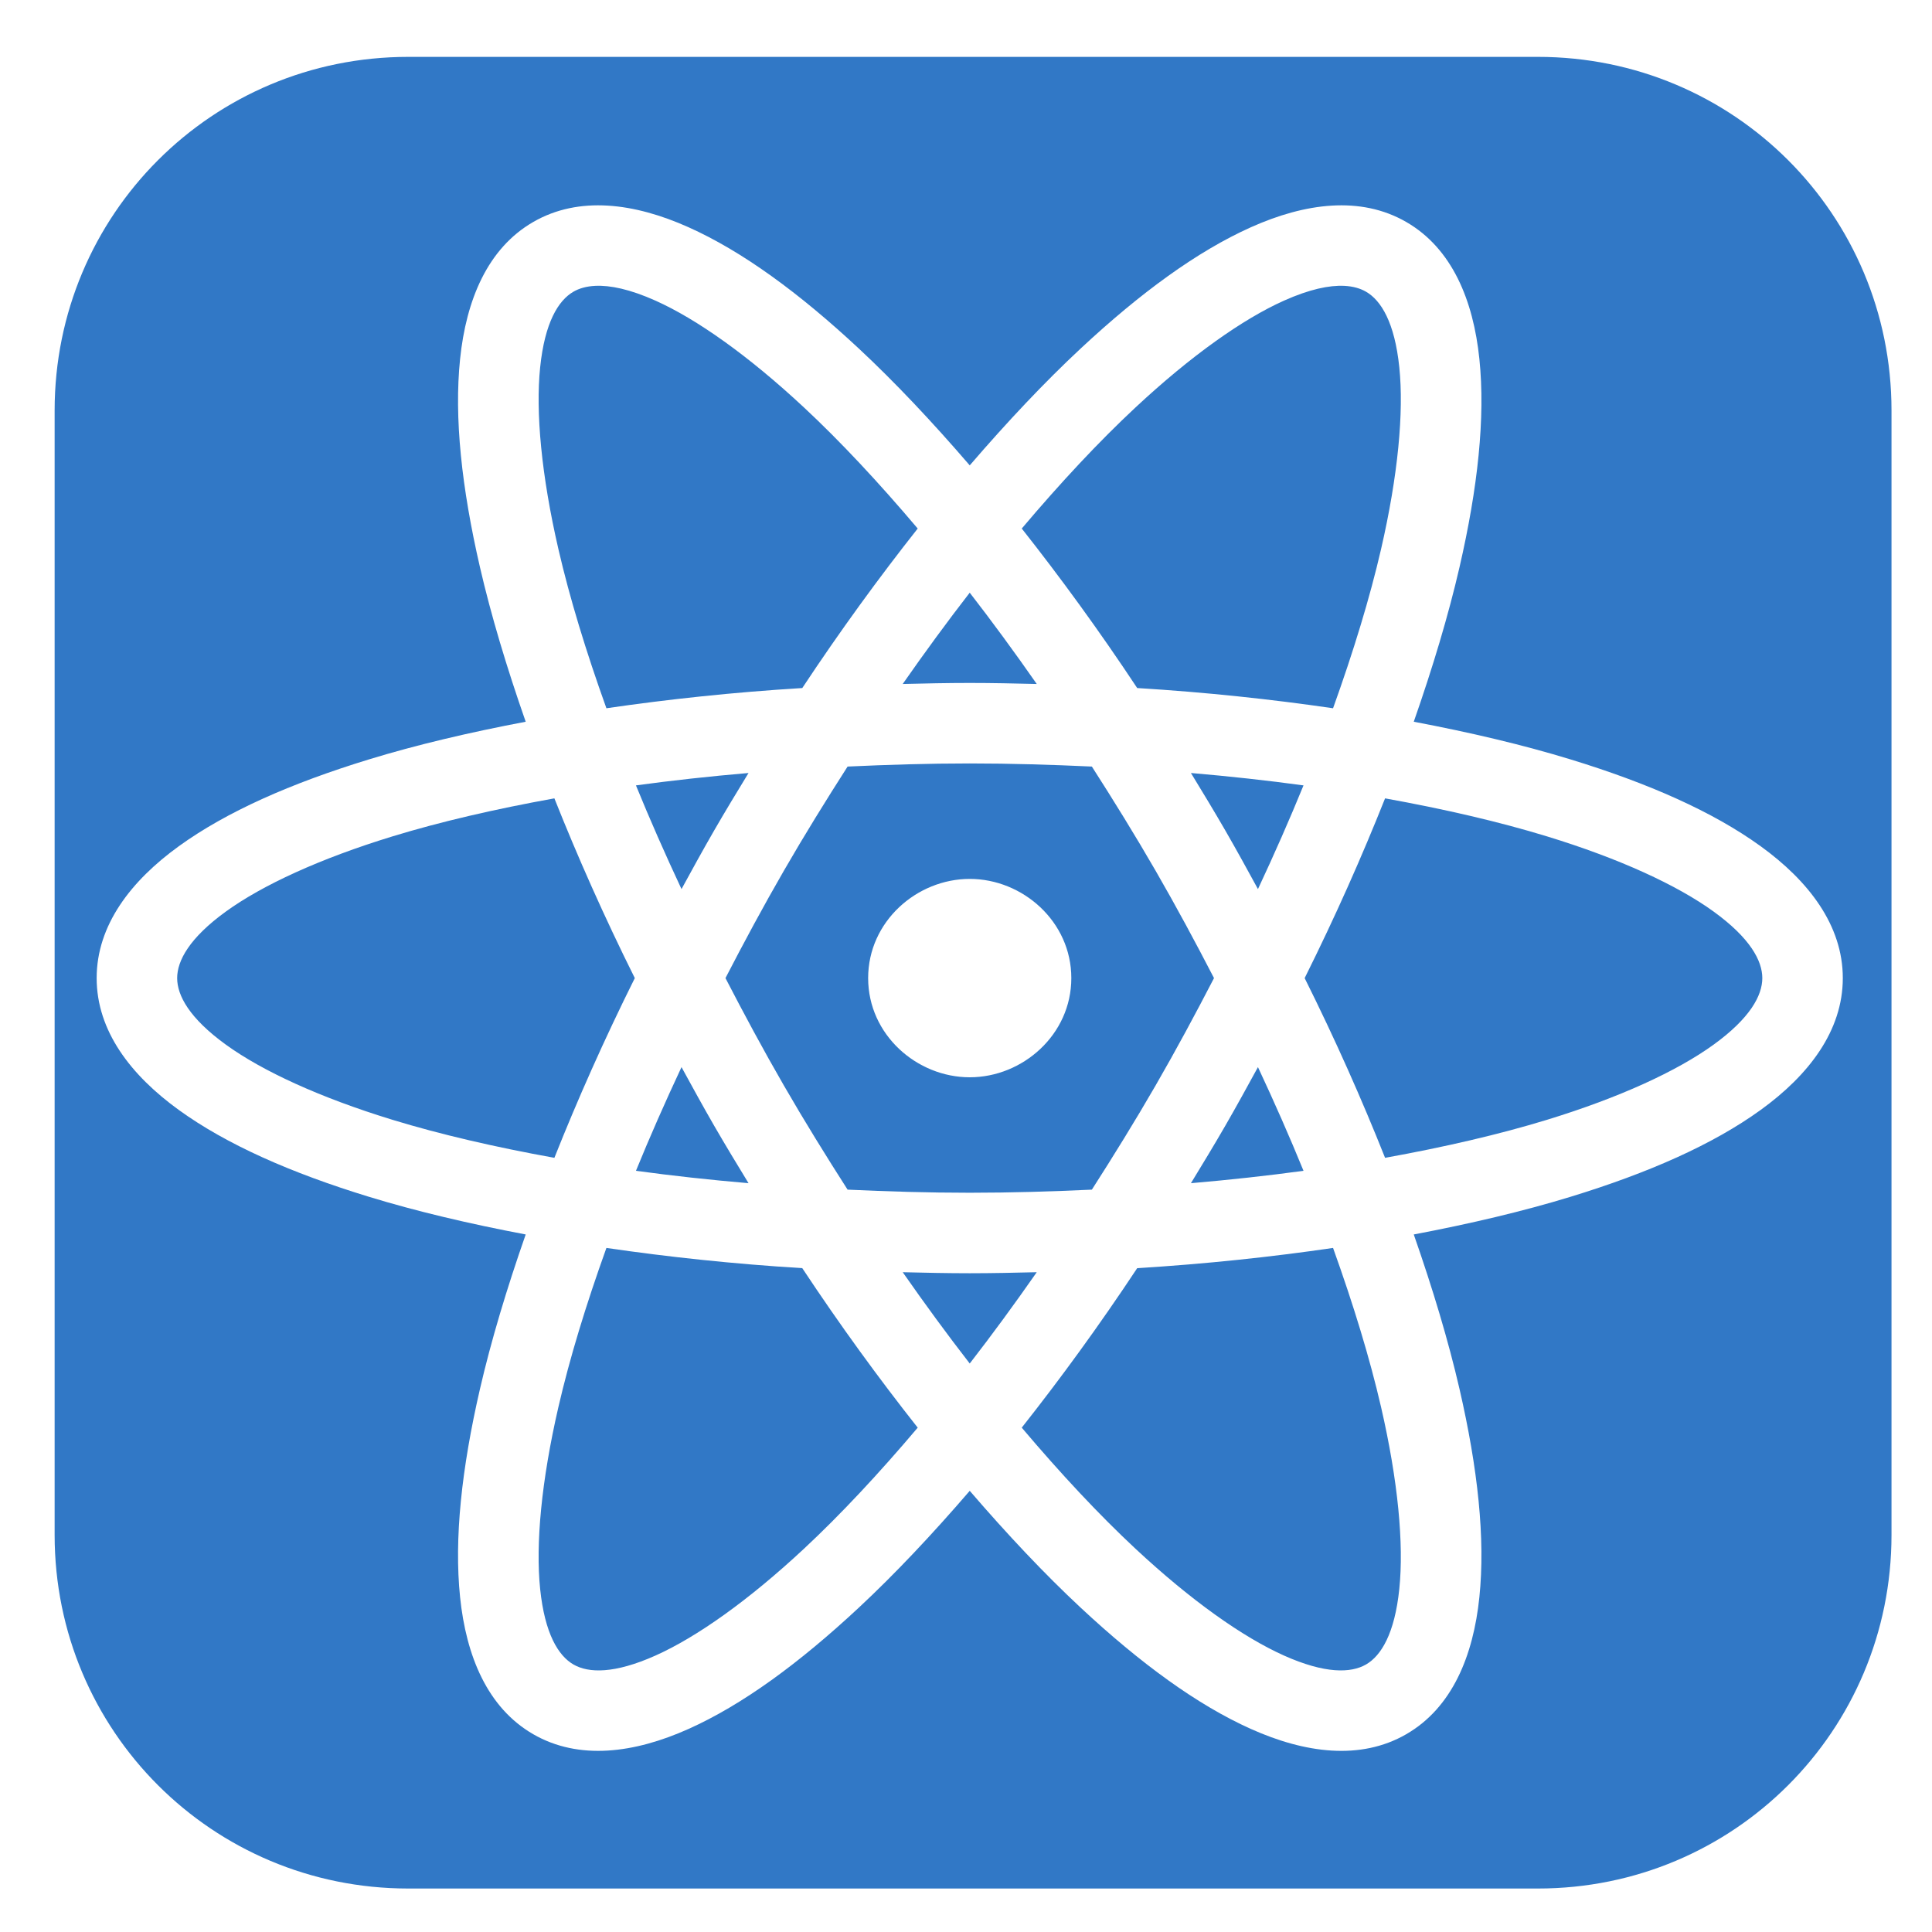
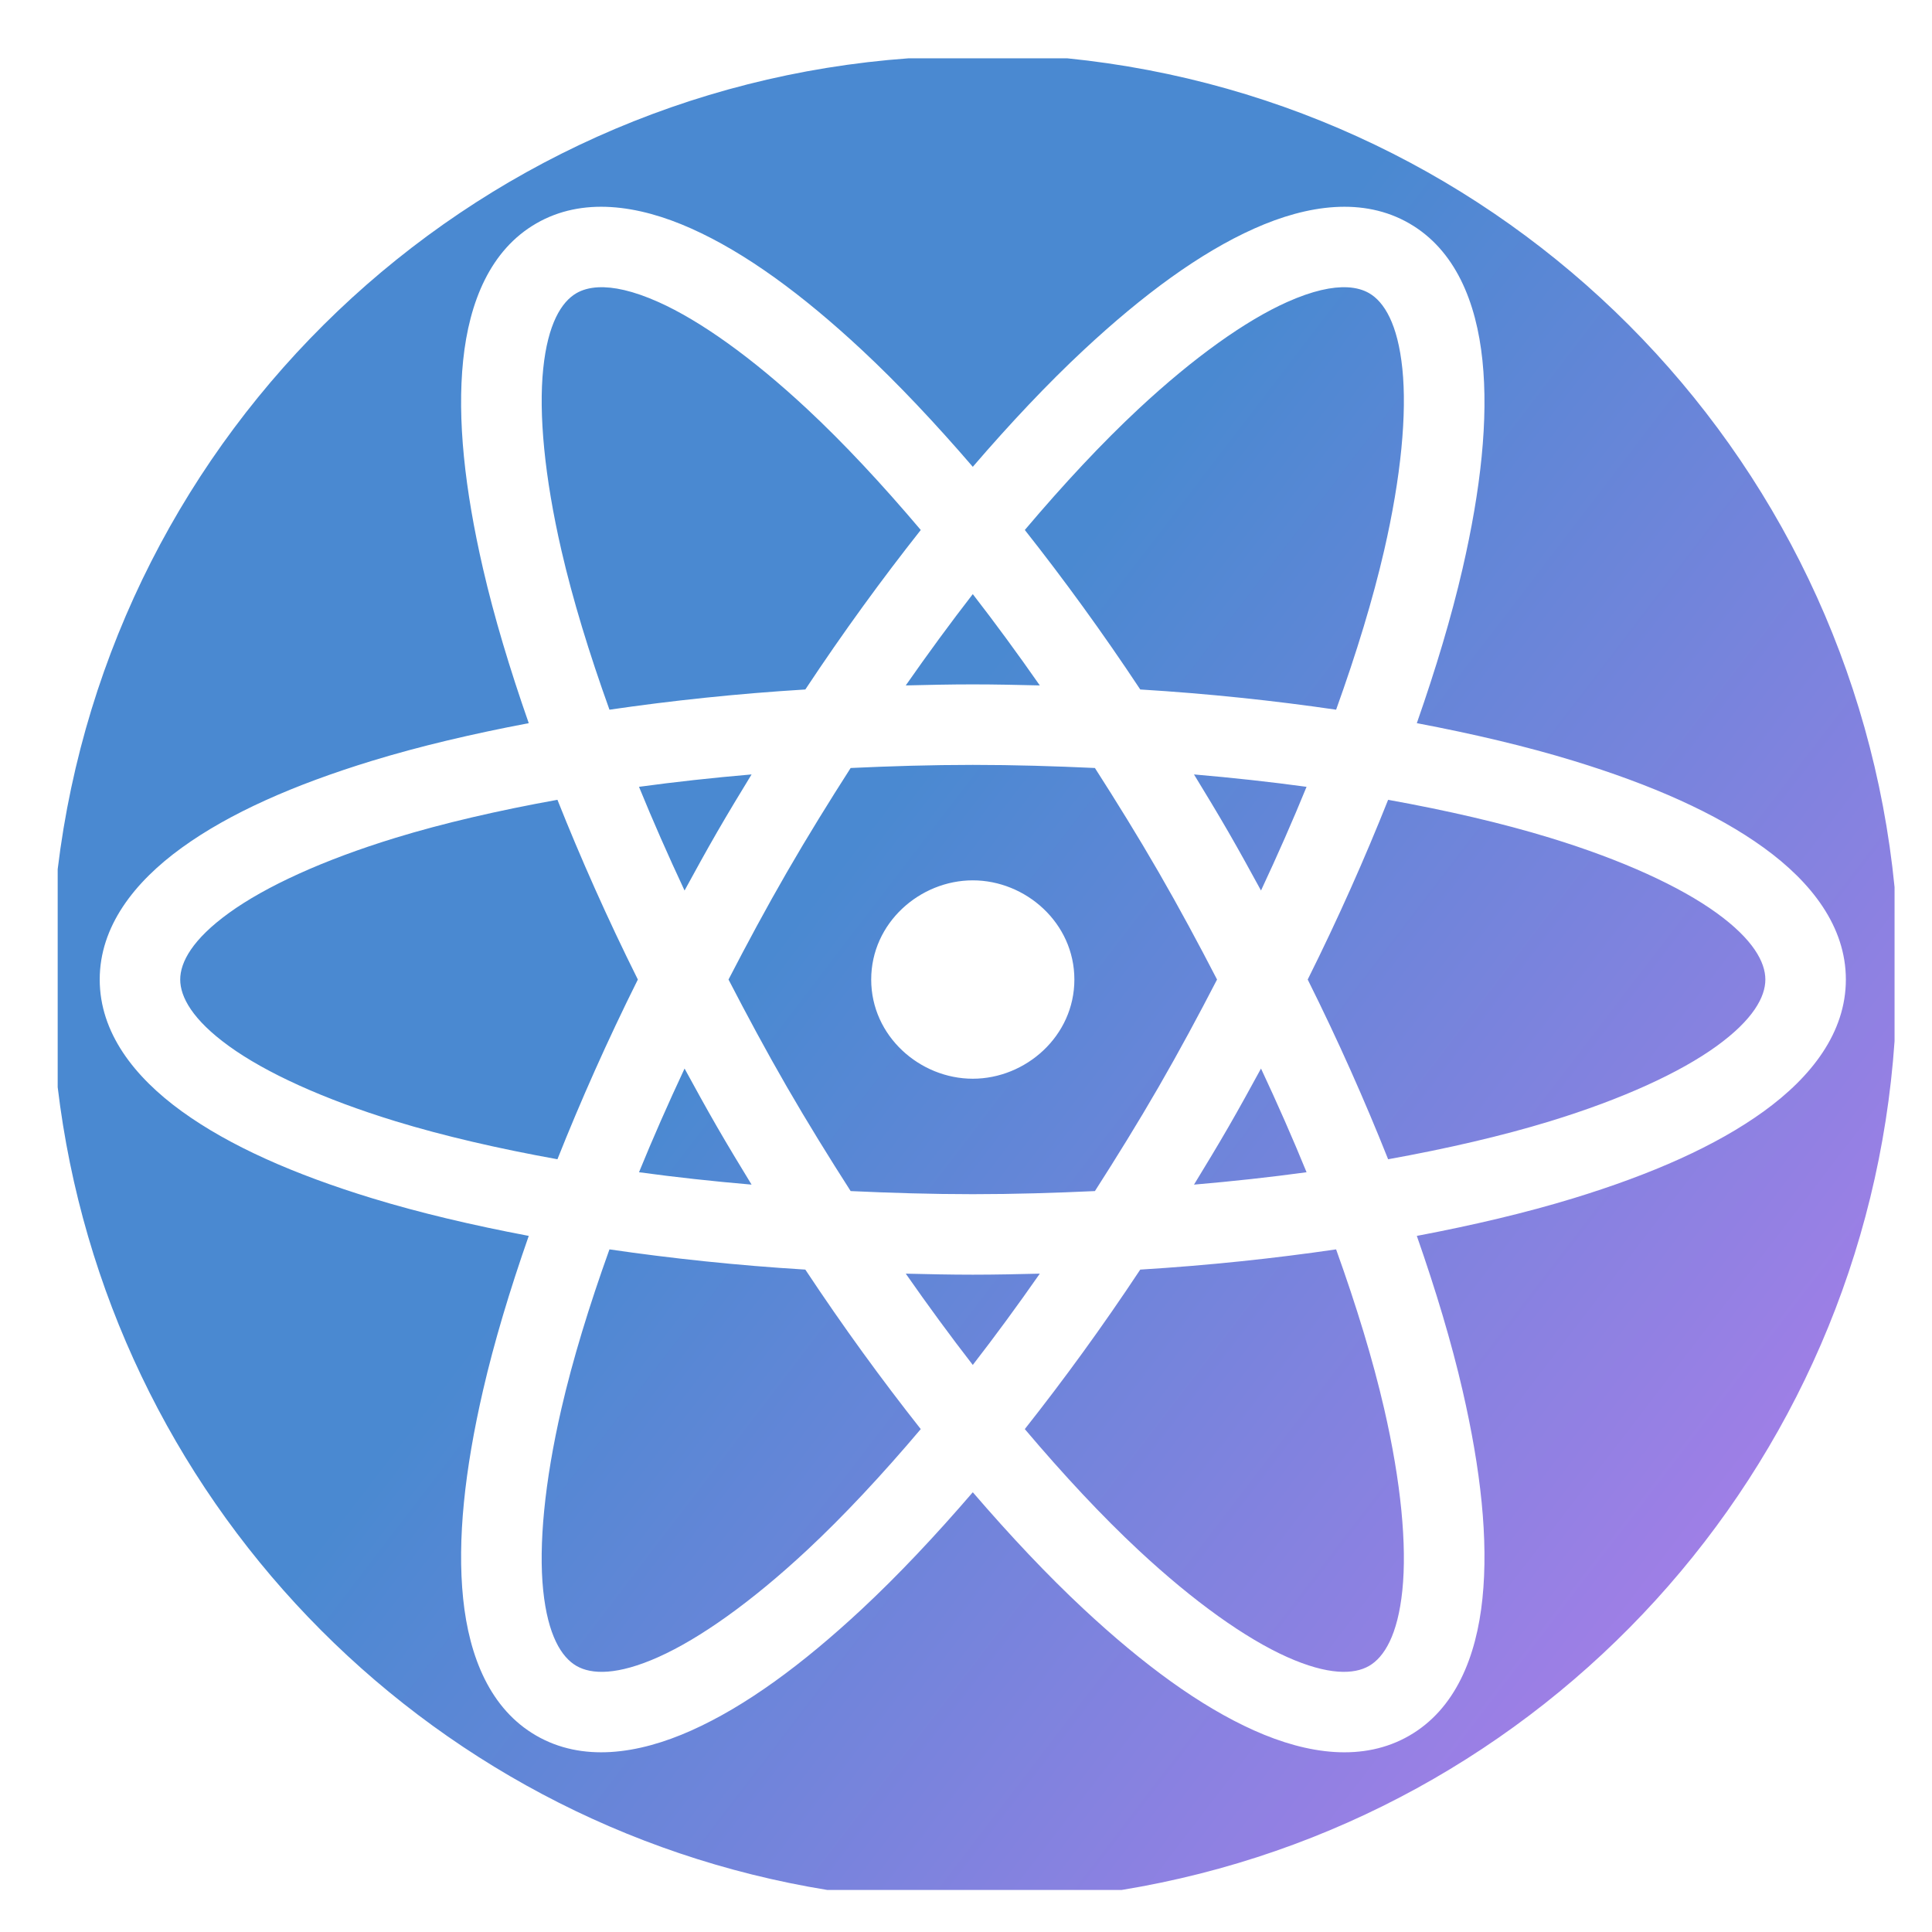
- <svg xmlns="http://www.w3.org/2000/svg" width="500" height="500" viewBox="0 0 500 500" version="1.1" id="svg1" xml:space="preserve">
+ <svg xmlns="http://www.w3.org/2000/svg" xmlns:xlink="http://www.w3.org/1999/xlink" width="500" height="500" viewBox="0 0 500 500" version="1.1" id="svg1" xml:space="preserve">
  <defs id="defs1">
    <linearGradient id="swatch61">
      <stop style="stop-color:#5090d0;stop-opacity:1;" offset="0" id="stop61" />
    </linearGradient>
    <linearGradient id="swatch30">
      <stop style="stop-color:#f9f9f9;stop-opacity:1;" offset="0" id="stop30" />
    </linearGradient>
+     <linearGradient xlink:href="#linearGradient1" id="linearGradient2" x1="228.995" y1="245.65" x2="488.933" y2="444.868" gradientUnits="userSpaceOnUse" gradientTransform="matrix(1.453851,0,0,1.453851,-126.2662,-120.338)" />
+     <linearGradient id="linearGradient1">
+       <stop style="stop-color:#4a89d1;stop-opacity:1;" offset="0" id="stop1" />
+       <stop style="stop-color:#d778f4;stop-opacity:1;" offset="1" id="stop2" />
+     </linearGradient>
  </defs>
  <g id="layer1">
-     <path id="rect1" style="fill:#3178c6;fill-opacity:1;stroke-width:22.836;stroke-linejoin:bevel;paint-order:markers fill stroke" d="M 160.059 93.152 C 125.189 93.152 97.118 121.223 97.118 156.092 L 97.118 356.263 C 97.118 391.132 125.189 419.203 160.059 419.203 L 361.157 419.203 C 396.027 419.203 424.099 391.132 424.099 356.263 L 424.099 156.092 C 424.099 121.223 396.027 93.152 361.157 93.152 L 160.059 93.152 z M 195.589 119.631 C 200.278 119.915 205.145 121.325 209.937 123.469 C 219.521 127.758 229.635 135.158 240.27 145.07 C 246.712 151.074 253.34 158.114 260.016 165.869 C 266.691 158.114 273.318 151.075 279.76 145.071 C 290.395 135.159 300.509 127.758 310.093 123.469 C 314.885 121.325 319.752 119.915 324.44 119.631 C 329.129 119.347 333.639 120.188 337.721 122.545 C 345.886 127.258 349.66 136.49 350.738 146.934 C 351.815 157.379 350.463 169.839 347.197 184.006 C 345.218 192.586 342.434 201.845 339.057 211.503 C 349.111 213.407 358.521 215.625 366.942 218.203 C 380.844 222.457 392.309 227.517 400.815 233.672 C 409.321 239.827 415.43 247.711 415.43 257.139 C 415.43 266.566 409.321 274.449 400.815 280.604 C 392.309 286.759 380.844 291.819 366.942 296.074 C 358.521 298.651 349.111 300.871 339.057 302.775 C 342.434 312.433 345.218 321.691 347.197 330.272 C 350.463 344.438 351.814 356.898 350.736 367.342 C 349.659 377.786 345.886 387.019 337.721 391.733 C 329.557 396.447 319.676 395.097 310.093 390.809 C 300.509 386.52 290.395 379.117 279.76 369.205 C 273.318 363.201 266.691 356.162 260.016 348.408 C 253.34 356.163 246.713 363.202 240.27 369.206 C 229.635 379.118 219.521 386.518 209.937 390.807 C 200.354 395.096 190.472 396.445 182.307 391.731 C 174.143 387.018 170.371 377.786 169.293 367.342 C 168.216 356.898 169.567 344.439 172.833 330.273 C 174.812 321.692 177.595 312.433 180.973 302.775 C 170.92 300.871 161.509 298.651 153.089 296.074 C 139.188 291.819 127.721 286.759 119.215 280.604 C 110.709 274.449 104.6 266.566 104.6 257.139 C 104.6 247.711 110.709 239.827 119.215 233.672 C 127.721 227.517 139.188 222.457 153.089 218.203 C 161.509 215.625 170.92 213.407 180.973 211.503 C 177.595 201.844 174.812 192.586 172.833 184.005 C 169.567 169.838 168.216 157.38 169.293 146.936 C 170.371 136.492 174.143 127.26 182.307 122.546 C 186.389 120.189 190.9 119.347 195.589 119.631 z M 193.345 133.913 C 191.756 133.99 190.478 134.372 189.47 134.954 C 186.784 136.505 184.37 140.426 183.547 148.404 C 182.724 156.382 183.76 167.614 186.797 180.787 C 188.793 189.444 191.711 199.008 195.34 209.105 C 206.347 207.498 217.978 206.253 230.207 205.505 C 236.968 195.29 243.861 185.841 250.755 177.113 C 243.825 168.922 237.002 161.611 230.502 155.554 C 220.613 146.337 211.403 139.823 204.083 136.547 C 199.507 134.5 195.993 133.783 193.345 133.913 z M 326.684 133.913 C 324.036 133.783 320.521 134.501 315.946 136.548 C 308.625 139.825 299.417 146.337 289.528 155.554 C 283.028 161.611 276.206 168.921 269.276 177.112 C 276.17 185.84 283.063 195.29 289.825 205.505 C 302.053 206.253 313.683 207.498 324.69 209.105 C 328.319 199.008 331.238 189.444 333.234 180.787 C 336.271 167.614 337.306 156.383 336.483 148.405 C 335.66 140.427 333.243 136.506 330.557 134.955 C 329.55 134.374 328.273 133.99 326.684 133.913 z M 260.014 188.532 C 256.034 193.665 252.053 199.097 248.085 204.783 C 252.033 204.689 255.988 204.599 260.016 204.599 C 264.043 204.599 267.997 204.689 271.945 204.783 C 267.976 199.097 263.995 193.665 260.014 188.532 z M 260.016 218.929 C 252.605 218.929 245.383 219.155 238.272 219.483 C 234.434 225.476 230.629 231.617 226.925 238.034 C 223.22 244.451 219.803 250.817 216.532 257.139 C 219.803 263.46 223.218 269.827 226.923 276.243 C 230.628 282.66 234.434 288.801 238.272 294.795 C 245.383 295.123 252.605 295.348 260.016 295.348 C 267.425 295.348 274.647 295.123 281.757 294.795 C 285.596 288.802 289.401 282.661 293.105 276.245 C 296.81 269.828 300.227 263.46 303.498 257.139 C 300.227 250.817 296.81 244.45 293.105 238.033 C 289.401 231.616 285.595 225.476 281.756 219.483 C 274.646 219.155 267.425 218.929 260.016 218.929 z M 220.639 220.629 C 213.729 221.222 207.035 221.954 200.599 222.835 C 203.054 228.848 205.768 235.013 208.708 241.293 C 210.6 237.827 212.502 234.358 214.515 230.87 C 216.529 227.381 218.583 224.001 220.639 220.629 z M 299.391 220.629 C 301.447 224.001 303.501 227.381 305.514 230.868 C 307.528 234.357 309.429 237.826 311.322 241.293 C 314.263 235.012 316.975 228.849 319.431 222.835 C 312.995 221.954 306.301 221.222 299.391 220.629 z M 186.079 225.144 C 175.521 227.05 165.779 229.304 157.283 231.904 C 144.357 235.86 134.113 240.58 127.615 245.282 C 121.118 249.984 118.93 254.037 118.93 257.139 C 118.93 260.241 121.118 264.294 127.615 268.996 C 134.113 273.697 144.357 278.414 157.283 282.371 C 165.779 284.971 175.521 287.224 186.079 289.131 C 190.191 278.795 194.929 268.103 200.395 257.139 C 194.929 246.174 190.191 235.48 186.079 225.144 z M 333.95 225.144 C 329.839 235.48 325.101 246.174 319.635 257.139 C 325.101 268.103 329.839 278.796 333.95 289.132 C 344.51 287.226 354.252 284.971 362.748 282.371 C 375.674 278.414 385.918 273.697 392.416 268.996 C 398.913 264.294 401.101 260.241 401.101 257.139 C 401.101 254.037 398.913 249.984 392.416 245.282 C 385.918 240.58 375.674 235.86 362.748 231.904 C 354.252 229.304 344.51 227.05 333.95 225.144 z M 260.016 239.482 C 269.434 239.482 278.099 247.066 278.099 257.139 C 278.099 267.212 269.434 274.795 260.016 274.795 C 250.597 274.795 241.932 267.212 241.932 257.139 C 241.932 247.066 250.597 239.482 260.016 239.482 z M 311.322 272.983 C 309.429 276.45 307.528 279.919 305.514 283.408 C 303.501 286.895 301.448 290.276 299.392 293.647 C 306.301 293.054 312.995 292.322 319.431 291.442 C 316.976 285.428 314.262 279.264 311.322 272.983 z M 208.709 272.984 C 205.769 279.264 203.055 285.428 200.6 291.442 C 207.036 292.322 213.73 293.054 220.639 293.647 C 218.583 290.275 216.529 286.894 214.515 283.407 C 212.502 279.919 210.601 276.45 208.709 272.984 z M 195.34 305.173 C 191.711 315.27 188.791 324.834 186.795 333.492 C 183.759 346.664 182.721 357.894 183.544 365.872 C 184.367 373.85 186.785 377.771 189.472 379.322 C 192.158 380.873 196.762 381.005 204.083 377.729 C 211.403 374.453 220.611 367.942 230.501 358.725 C 237.001 352.667 243.825 345.357 250.755 337.166 C 243.861 328.438 236.969 318.988 230.207 308.773 C 217.978 308.024 206.347 306.78 195.34 305.173 z M 324.69 305.173 C 313.683 306.78 302.053 308.024 289.825 308.773 C 283.063 318.988 276.169 328.436 269.274 337.165 C 276.205 345.356 283.028 352.666 289.528 358.724 C 299.417 367.94 308.627 374.452 315.947 377.728 C 323.268 381.004 327.87 380.873 330.557 379.322 C 333.243 377.771 335.66 373.85 336.483 365.872 C 337.306 357.894 336.27 346.663 333.233 333.49 C 331.237 324.833 328.318 315.269 324.69 305.173 z M 248.085 309.494 C 252.053 315.181 256.035 320.613 260.016 325.746 C 263.996 320.613 267.977 315.181 271.945 309.494 C 267.997 309.589 264.043 309.678 260.016 309.678 C 255.988 309.678 252.033 309.589 248.085 309.494 z " transform="matrix(1.453851,0,0,1.453851,-127.0571,-120.7106)" />
    <g id="layer2" transform="matrix(1.453851,0,0,1.453851,-127.0571,-120.7106)" />
+     <path id="rect1-6" style="fill:url(#linearGradient2);fill-opacity:1;stroke-width:33.2;stroke-linejoin:bevel;paint-order:markers fill stroke" d="M 235.127,15.091 A 239.282,239.282 0 0 0 14.93,224.943 v 56.42 A 239.282,239.282 0 0 0 214.101,489.121 h 76.186 A 239.282,239.282 0 0 0 490.31,269.455 v -39.867 A 239.282,239.282 0 0 0 276.203,15.091 Z m -77.035,38.496 c 6.817,0.413 13.893,2.462 20.859,5.58 13.933,6.235 28.637,16.994 44.1,31.404 9.366,8.729 19.001,18.964 28.707,30.238 9.705,-11.274 19.34,-21.508 28.705,-30.236 15.462,-14.41 30.167,-25.171 44.1,-31.406 6.967,-3.118 14.043,-5.167 20.859,-5.58 6.817,-0.413 13.374,0.81 19.309,4.236 11.87,6.853 17.357,20.275 18.924,35.459 1.566,15.184 -0.4,33.301 -5.148,53.896 -2.876,12.475 -6.923,25.935 -11.834,39.977 14.617,2.768 28.299,5.993 40.541,9.74 20.211,6.186 36.879,13.542 49.246,22.49 12.367,8.949 21.248,20.411 21.248,34.117 0,13.706 -8.881,25.167 -21.248,34.115 -12.367,8.949 -29.035,16.304 -49.246,22.49 -12.242,3.747 -25.924,6.974 -40.541,9.742 4.911,14.042 8.958,27.502 11.834,39.977 4.748,20.596 6.713,38.71 5.146,53.895 -1.566,15.184 -7.052,28.608 -18.922,35.461 -11.87,6.853 -26.235,4.892 -40.168,-1.344 -13.933,-6.235 -28.637,-16.998 -44.1,-31.408 -9.366,-8.728 -19,-18.962 -28.705,-30.236 -9.706,11.275 -19.341,21.509 -28.707,30.238 -15.462,14.41 -30.167,25.169 -44.1,31.404 -13.933,6.235 -28.3,8.197 -40.17,1.344 -11.87,-6.853 -17.353,-20.275 -18.92,-35.459 -1.566,-15.184 0.398,-33.297 5.146,-53.893 2.876,-12.475 6.923,-25.936 11.834,-39.979 -14.616,-2.768 -28.297,-5.995 -40.539,-9.742 -20.211,-6.186 -36.881,-13.542 -49.248,-22.49 -12.367,-8.949 -21.248,-20.409 -21.248,-34.115 0,-13.706 8.881,-25.169 21.248,-34.117 12.367,-8.949 29.037,-16.304 49.248,-22.49 12.242,-3.747 25.923,-6.972 40.539,-9.74 -4.911,-14.042 -8.958,-27.503 -11.834,-39.979 -4.748,-20.596 -6.713,-38.708 -5.146,-53.893 1.566,-15.184 7.05,-28.606 18.92,-35.459 5.935,-3.427 12.493,-4.651 19.311,-4.238 z m -3.264,20.764 c -2.31,0.113 -4.168,0.668 -5.633,1.514 -3.906,2.255 -7.415,7.956 -8.611,19.555 -1.197,11.599 0.309,27.929 4.725,47.08 2.902,12.586 7.145,26.491 12.42,41.17 16.003,-2.336 32.912,-4.146 50.691,-5.234 9.831,-14.85 19.851,-28.588 29.875,-41.277 -10.076,-11.909 -19.995,-22.537 -29.445,-31.344 -14.378,-13.399 -27.767,-22.87 -38.41,-27.633 -6.652,-2.977 -11.761,-4.018 -15.611,-3.83 z m 193.855,0 c -3.85,-0.188 -8.959,0.855 -15.611,3.832 -10.643,4.763 -24.03,14.232 -38.408,27.631 -9.449,8.806 -19.368,19.434 -29.443,31.342 10.024,12.69 20.044,26.428 29.875,41.279 17.778,1.088 34.687,2.898 50.689,5.234 5.275,-14.68 9.52,-28.583 12.422,-41.17 4.415,-19.151 5.919,-35.479 4.723,-47.078 -1.197,-11.599 -4.709,-17.3 -8.615,-19.555 -1.465,-0.846 -3.321,-1.403 -5.631,-1.516 z m -96.928,79.408 c -5.787,7.462 -11.574,15.36 -17.344,23.627 5.74,-0.137 11.49,-0.268 17.346,-0.268 5.855,0 11.604,0.131 17.344,0.268 -5.77,-8.267 -11.559,-16.164 -17.346,-23.627 z m 0.001,44.193 c -10.774,0 -21.274,0.328 -31.611,0.805 -5.581,8.713 -11.112,17.642 -16.498,26.971 -5.386,9.329 -10.354,18.585 -15.109,27.775 4.755,9.19 9.721,18.446 15.107,27.775 5.386,9.329 10.919,18.257 16.5,26.971 10.338,0.477 20.838,0.805 31.611,0.805 10.773,0 21.272,-0.328 31.609,-0.805 5.581,-8.713 11.112,-17.64 16.498,-26.969 5.386,-9.329 10.354,-18.587 15.109,-27.777 -4.756,-9.191 -9.723,-18.447 -15.109,-27.777 -5.386,-9.329 -10.919,-18.256 -16.5,-26.969 -10.337,-0.476 -20.835,-0.805 -31.607,-0.805 z m -57.248,2.471 c -10.045,0.863 -19.778,1.927 -29.135,3.207 3.569,8.743 7.514,17.705 11.789,26.836 2.751,-5.04 5.516,-10.083 8.443,-15.154 2.928,-5.071 5.913,-9.986 8.902,-14.889 z m 114.494,0 c 2.988,4.902 5.975,9.816 8.902,14.887 2.928,5.072 5.692,10.116 8.443,15.156 4.275,-9.132 8.219,-18.092 11.789,-26.836 -9.357,-1.28 -19.089,-2.344 -29.135,-3.207 z m -164.738,6.564 c -15.351,2.771 -29.514,6.048 -41.865,9.828 -18.793,5.752 -33.686,12.614 -43.133,19.449 -9.447,6.836 -12.627,12.728 -12.627,17.238 0,4.51 3.18,10.403 12.627,17.238 9.447,6.836 24.34,13.693 43.133,19.445 12.351,3.78 26.515,7.057 41.865,9.828 5.978,-15.026 12.866,-30.572 20.812,-46.512 -7.947,-15.941 -14.834,-31.489 -20.813,-46.516 z m 214.982,0 c -5.978,15.027 -12.866,30.575 -20.812,46.516 7.947,15.941 14.834,31.487 20.812,46.514 15.352,-2.772 29.515,-6.05 41.867,-9.83 18.793,-5.752 33.686,-12.61 43.133,-19.445 9.447,-6.836 12.627,-12.728 12.627,-17.238 0,-4.51 -3.18,-10.403 -12.627,-17.238 -9.447,-6.836 -24.34,-13.697 -43.133,-19.449 -12.352,-3.78 -26.516,-7.057 -41.867,-9.828 z m -107.49,20.846 c 13.693,0 26.291,11.025 26.291,25.67 0,14.645 -12.598,25.67 -26.291,25.67 -13.693,0 -26.291,-11.025 -26.291,-25.67 0,-14.645 12.598,-25.67 26.291,-25.67 z m 74.592,48.705 c -2.752,5.04 -5.515,10.085 -8.443,15.156 -2.927,5.07 -5.912,9.985 -8.9,14.887 10.045,-0.863 19.777,-1.927 29.133,-3.207 -3.57,-8.743 -7.514,-17.705 -11.789,-26.836 z m -149.184,0.001 c -4.275,9.13 -8.22,18.091 -11.789,26.834 9.356,1.28 19.088,2.344 29.133,3.207 -2.989,-4.902 -5.975,-9.818 -8.902,-14.889 -2.927,-5.07 -5.69,-10.114 -8.441,-15.152 z M 157.727,323.337 c -5.275,14.68 -9.52,28.585 -12.422,41.172 -4.415,19.151 -5.923,35.477 -4.727,47.076 1.197,11.599 4.711,17.3 8.617,19.555 3.906,2.255 10.599,2.447 21.242,-2.316 10.643,-4.763 24.03,-14.23 38.408,-27.629 9.45,-8.807 19.371,-19.435 29.447,-31.344 -10.024,-12.69 -20.044,-26.428 -29.875,-41.279 -17.779,-1.088 -34.688,-2.898 -50.691,-5.234 z m 188.057,0 c -16.003,2.336 -32.911,4.146 -50.689,5.234 -9.831,14.851 -19.853,28.587 -29.877,41.277 10.076,11.909 19.995,22.537 29.445,31.344 14.378,13.399 27.767,22.866 38.41,27.629 10.643,4.763 17.334,4.573 21.24,2.318 3.906,-2.255 7.419,-7.956 8.615,-19.555 1.197,-11.599 -0.309,-27.927 -4.725,-47.078 -2.902,-12.586 -7.145,-26.491 -12.42,-41.17 z m -111.373,6.283 c 5.77,8.267 11.559,16.164 17.346,23.627 5.786,-7.462 11.574,-15.36 17.344,-23.627 -5.739,0.137 -11.489,0.268 -17.344,0.268 -5.856,0 -11.606,-0.131 -17.346,-0.268 z" />
  </g>
</svg>
